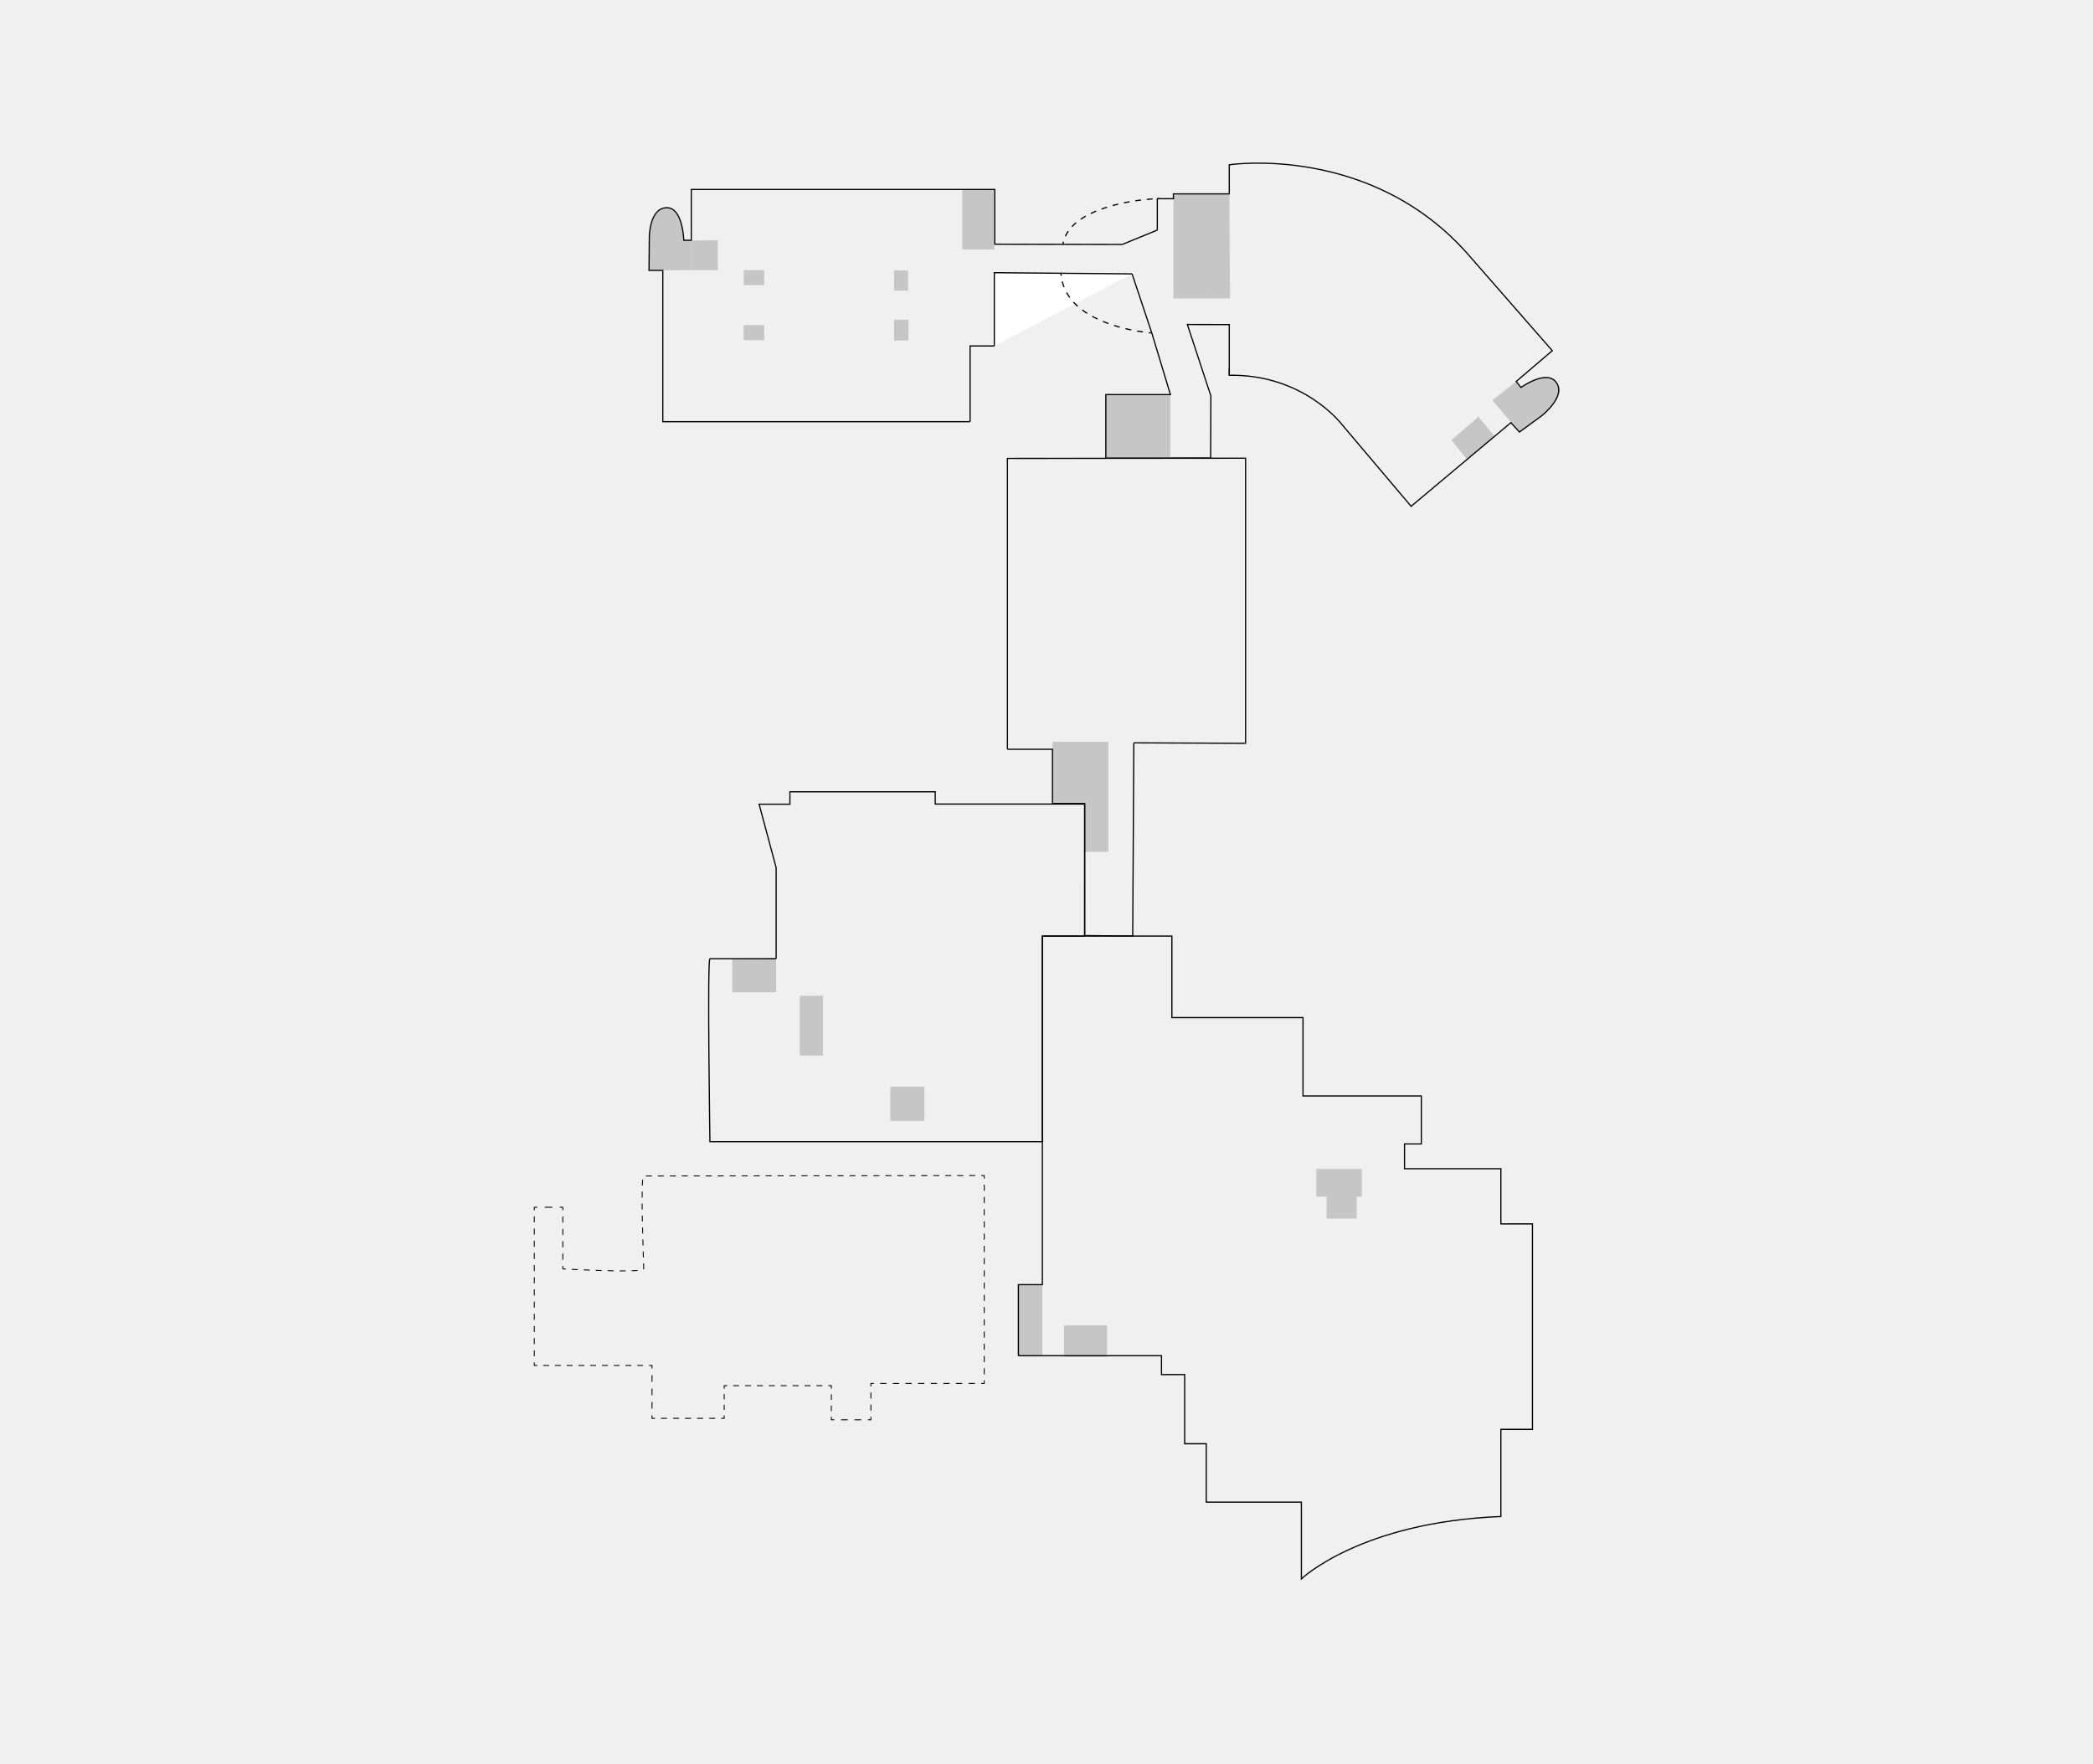
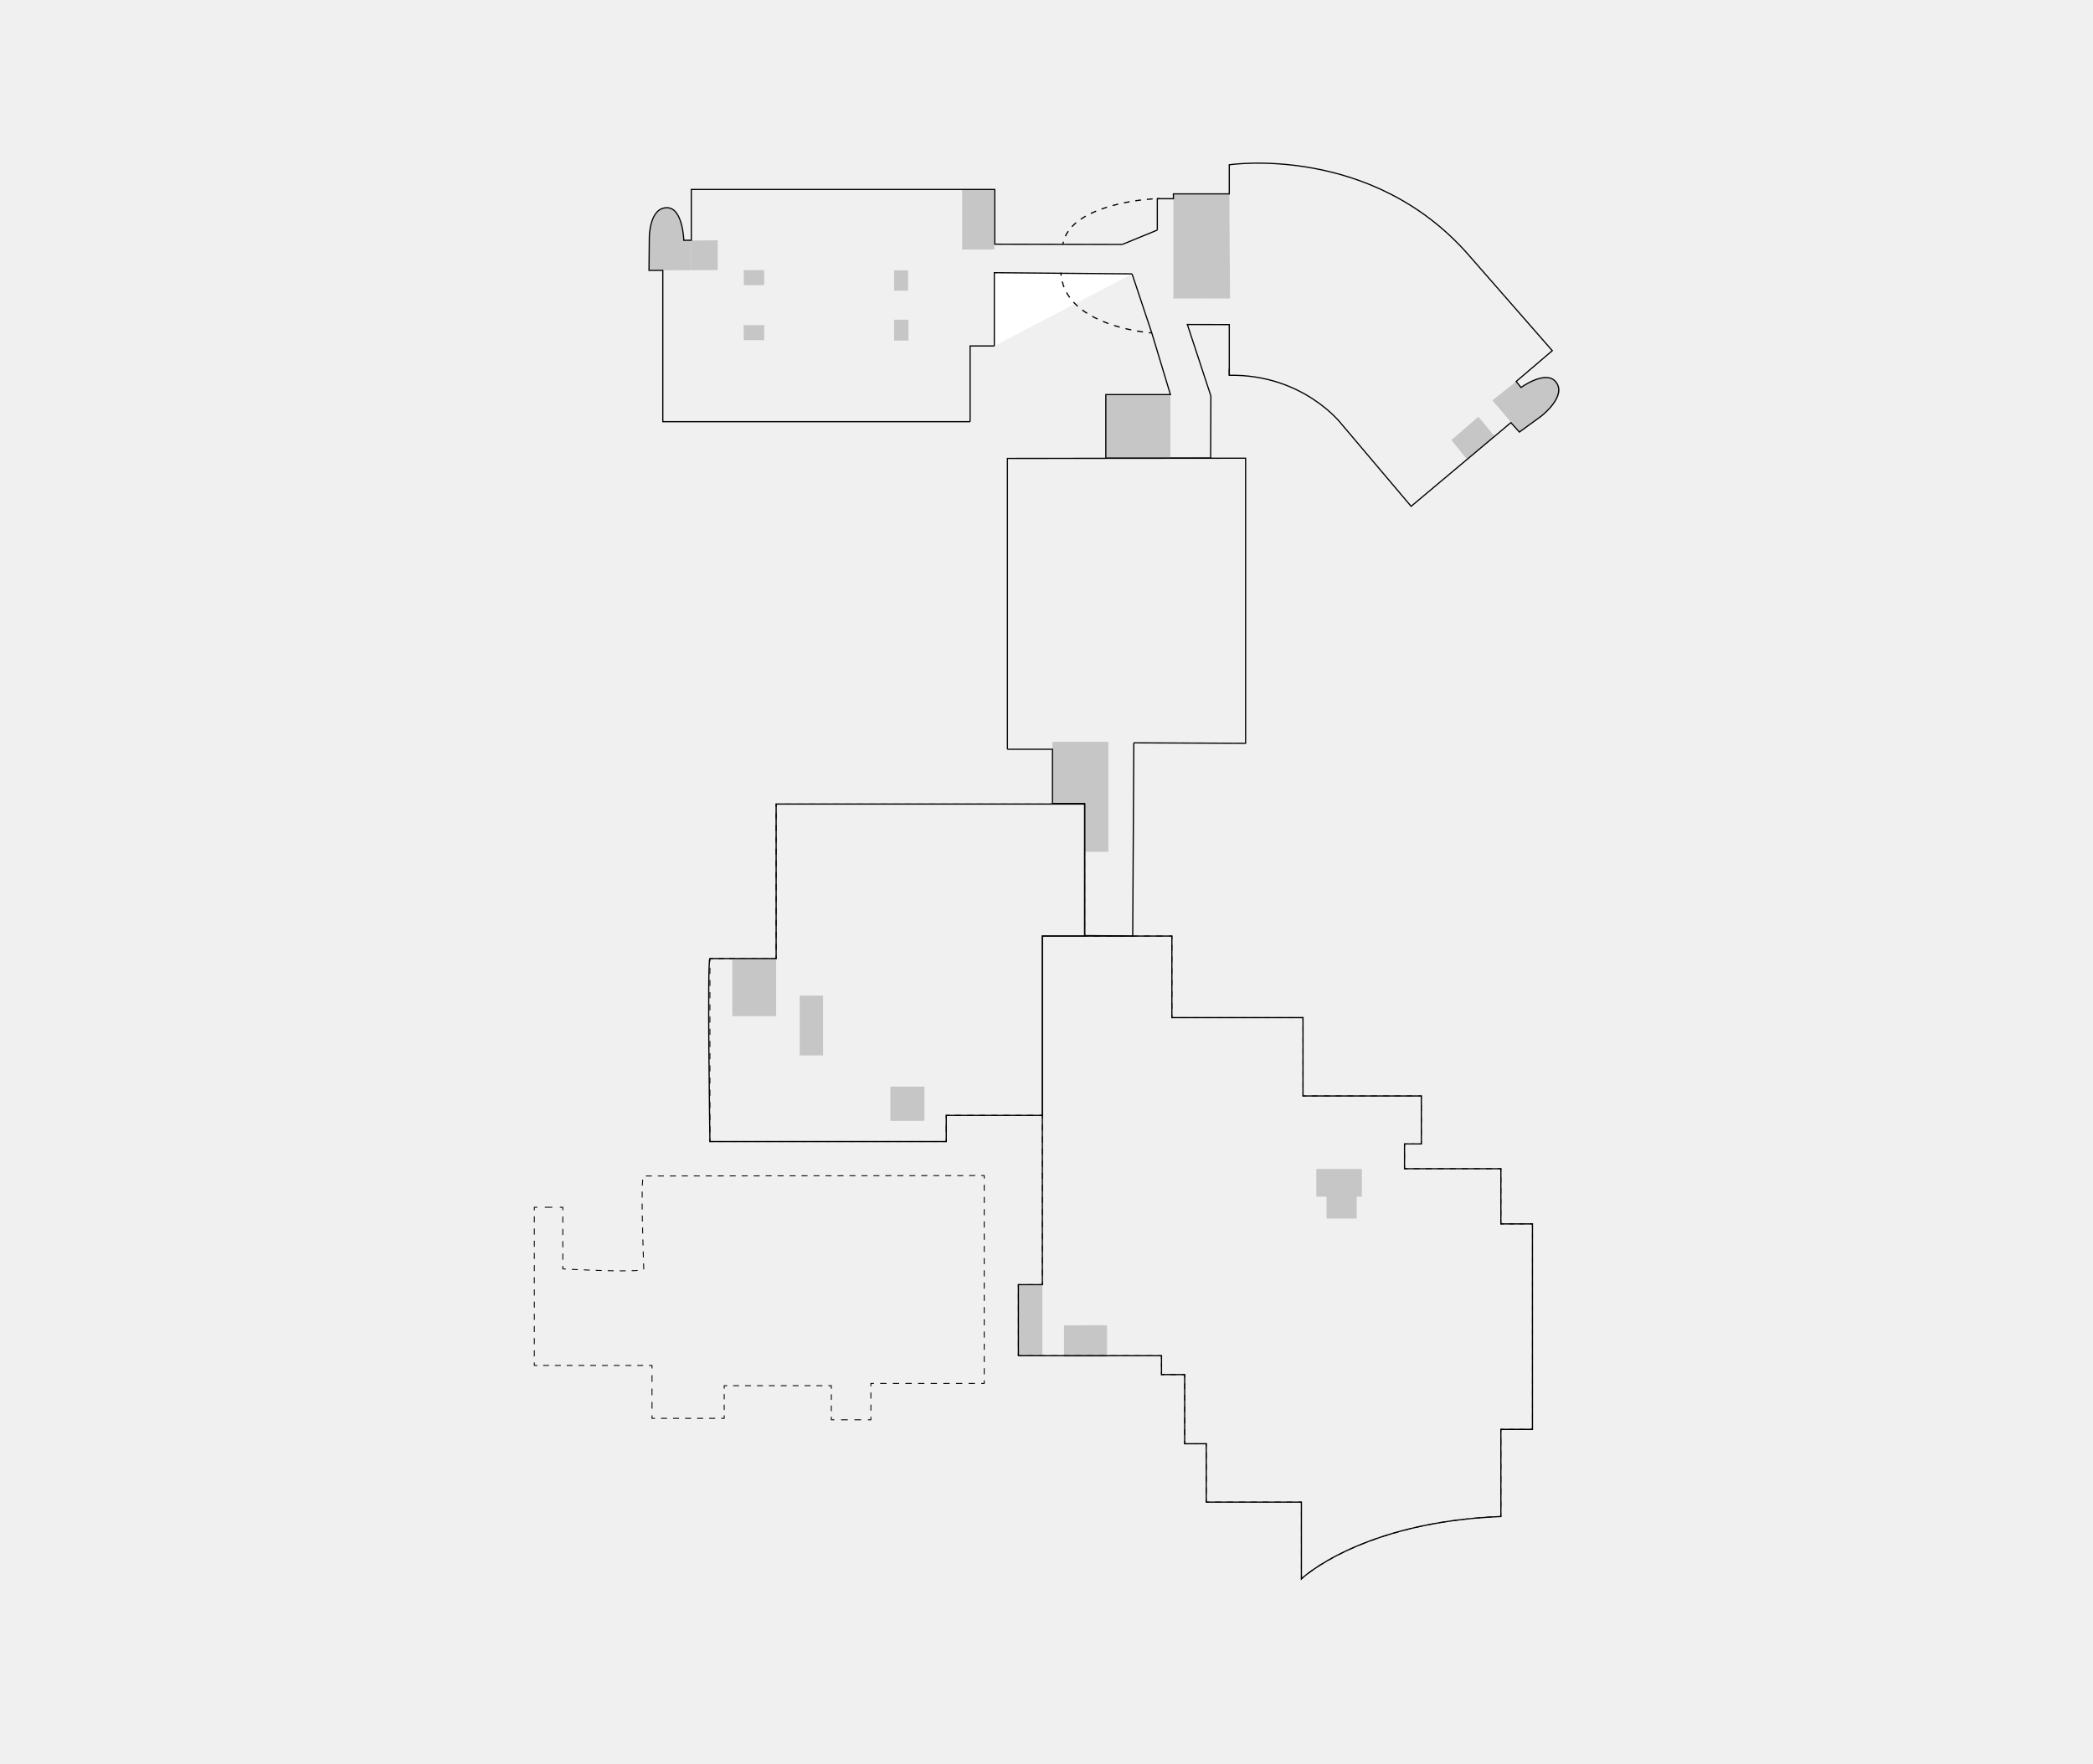
<svg xmlns="http://www.w3.org/2000/svg" viewBox="0 0 6973.28 5874.38">
  <defs>
    <style>
-       .cls-1, .cls-2, .cls-3, .cls-4, .cls-5, .cls-6, .cls-7, .cls-8, .cls-9, .cls-10, .cls-11, .cls-12, .cls-13, .cls-14, .cls-15, .cls-16, .cls-17, .cls-18, .cls-19 {
+       .cls-1 {
+         stroke-dasharray: 0 0 17.04 17.04;
+       }
+ 
+       .cls-1, .cls-2, .cls-3, .cls-4, .cls-5, .cls-6, .cls-7, .cls-8, .cls-9, .cls-10, .cls-11, .cls-12, .cls-13, .cls-14, .cls-15, .cls-16, .cls-17, .cls-18, .cls-19, .cls-20, .cls-21, .cls-22, .cls-23, .cls-24, .cls-25, .cls-26, .cls-27, .cls-28, .cls-29, .cls-30, .cls-31, .cls-32, .cls-33, .cls-34, .cls-35, .cls-36, .cls-37, .cls-38, .cls-39, .cls-40, .cls-41, .cls-42, .cls-43, .cls-44, .cls-45, .cls-46, .cls-47, .cls-48, .cls-49, .cls-50, .cls-51, .cls-52 {
        stroke: #000;
        stroke-miterlimit: 10;
      }

-       .cls-1, .cls-2, .cls-3, .cls-4, .cls-5, .cls-6, .cls-7, .cls-8, .cls-9, .cls-10, .cls-12, .cls-13, .cls-14, .cls-15, .cls-16, .cls-17, .cls-18, .cls-19 {
+       .cls-1, .cls-2, .cls-3, .cls-4, .cls-5, .cls-6, .cls-7, .cls-8, .cls-9, .cls-10, .cls-11, .cls-12, .cls-13, .cls-14, .cls-15, .cls-16, .cls-17, .cls-18, .cls-19, .cls-20, .cls-21, .cls-22, .cls-23, .cls-24, .cls-25, .cls-26, .cls-27, .cls-29, .cls-30, .cls-31, .cls-32, .cls-33, .cls-34, .cls-35, .cls-36, .cls-37, .cls-38, .cls-39, .cls-40, .cls-41, .cls-42, .cls-43, .cls-44, .cls-45, .cls-46, .cls-47, .cls-48, .cls-49, .cls-50, .cls-51, .cls-52 {
        fill: none;
      }

-       .cls-1, .cls-6, .cls-11, .cls-15 {
+       .cls-1, .cls-2, .cls-4, .cls-5, .cls-6, .cls-7, .cls-8, .cls-9, .cls-10, .cls-11, .cls-12, .cls-13, .cls-14, .cls-15, .cls-17, .cls-18, .cls-19, .cls-20, .cls-21, .cls-22, .cls-23, .cls-24, .cls-25, .cls-26, .cls-27, .cls-29, .cls-30, .cls-31, .cls-32, .cls-33, .cls-34, .cls-35, .cls-37, .cls-38, .cls-39, .cls-40, .cls-41, .cls-42, .cls-43, .cls-44, .cls-45, .cls-46, .cls-47, .cls-48, .cls-49, .cls-50, .cls-51, .cls-52 {
+         stroke-width: 3px;
+       }
+ 
+       .cls-2 {
+         stroke-dasharray: 0 0 19.68 19.68;
+       }
+ 
+       .cls-3, .cls-16, .cls-28, .cls-36 {
        stroke-width: 4px;
      }

-       .cls-2 {
+       .cls-4 {
        stroke-dasharray: 0 0 19.59 19.59;
      }

-       .cls-2, .cls-3, .cls-4, .cls-5, .cls-7, .cls-8, .cls-9, .cls-10, .cls-12, .cls-13, .cls-14, .cls-16, .cls-17, .cls-18, .cls-19 {
-         stroke-width: 3px;
-       }
- 
-       .cls-3 {
+       .cls-5 {
+         stroke-dasharray: 0 0 20.82 20.82;
+       }
+ 
+       .cls-6 {
+         stroke-dasharray: 0 0 19.79 19.79;
+       }
+ 
+       .cls-7 {
+         stroke-dasharray: 0 0 20.15 20.15;
+       }
+ 
+       .cls-8 {
        stroke-dasharray: 0 0 22.31 22.31;
      }

-       .cls-4 {
+       .cls-9 {
        stroke-dasharray: 0 0 22.35 22.35;
      }

-       .cls-5 {
+       .cls-10 {
        stroke-dasharray: 0 0 18.71 18.71;
      }

-       .cls-6 {
+       .cls-11 {
+         stroke-dasharray: 0 0 20.86 20.86;
+       }
+ 
+       .cls-12 {
+         stroke-dasharray: 0 0 19.13 19.13;
+       }
+ 
+       .cls-13 {
+         stroke-dasharray: 0 0 20.07 20.07;
+       }
+ 
+       .cls-14 {
+         stroke-dasharray: 0 0 19.86 19.86;
+       }
+ 
+       .cls-15 {
+         stroke-dasharray: 0 0 19.85 19.85;
+       }
+ 
+       .cls-16 {
        stroke-dasharray: 0 0 19.73 19.73;
      }

-       .cls-7 {
+       .cls-17 {
+         stroke-dasharray: 0 0 20.02 20.02;
+       }
+ 
+       .cls-18 {
        stroke-dasharray: 0 0 20.59 20.59;
      }

-       .cls-8 {
+       .cls-19 {
        stroke-dasharray: 0 0 17.75 17.75;
      }

-       .cls-10 {
+       .cls-20 {
+         stroke-dasharray: 0 0 19.97 19.97;
+       }
+ 
+       .cls-21 {
+         stroke-dasharray: 0 0 19.7 19.7;
+       }
+ 
+       .cls-23 {
        stroke-dasharray: 0 0 20.24 20.24;
      }

-       .cls-11 {
+       .cls-24 {
+         stroke-dasharray: 0 0 20.14 20.14;
+       }
+ 
+       .cls-25 {
+         stroke-dasharray: 0 0 19.8 19.8;
+       }
+ 
+       .cls-26 {
+         stroke-dasharray: 0 0 19.36 19.36;
+       }
+ 
+       .cls-27 {
+         stroke-dasharray: 0 0 18.54 18.54;
+       }
+ 
+       .cls-28 {
        fill: #fff;
      }

-       .cls-12 {
+       .cls-29 {
+         stroke-dasharray: 0 0 21.43 21.43;
+       }
+ 
+       .cls-30 {
        stroke-dasharray: 0 0 20.38 20.38;
      }

-       .cls-13 {
+       .cls-31 {
+         stroke-dasharray: 0 0 20.33 20.33;
+       }
+ 
+       .cls-32 {
        stroke-dasharray: 0 0 24.99 24.99;
      }

-       .cls-14 {
+       .cls-33 {
+         stroke-dasharray: 0 0 20.8 20.8;
+       }
+ 
+       .cls-34 {
        stroke-dasharray: 0 0 21.04 21.04;
      }

-       .cls-15 {
+       .cls-35 {
+         stroke-dasharray: 0 0 11.98 11.98;
+       }
+ 
+       .cls-36 {
        stroke-dasharray: 0 0 19.33 19.33;
      }

-       .cls-16 {
+       .cls-37 {
        stroke-dasharray: 0 0 20.05 20.05;
      }

-       .cls-17 {
+       .cls-38 {
+         stroke-dasharray: 0 0 14.3 14.3;
+       }
+ 
+       .cls-39 {
        stroke-dasharray: 0 0 19.82 19.82;
      }

-       .cls-18 {
+       .cls-40 {
+         stroke-dasharray: 0 0 22.44 22.44;
+       }
+ 
+       .cls-41 {
+         stroke-dasharray: 0 0 19.65 19.65;
+       }
+ 
+       .cls-42 {
        stroke-dasharray: 0 0 19.95 19.95;
      }

-       .cls-20 {
+       .cls-43 {
+         stroke-dasharray: 0 0 20.01 20.01;
+       }
+ 
+       .cls-44 {
+         stroke-dasharray: 0 0 18.2 18.2;
+       }
+ 
+       .cls-45 {
+         stroke-dasharray: 0 0 19.08 19.08;
+       }
+ 
+       .cls-46 {
+         stroke-dasharray: 0 0 19.91 19.91;
+       }
+ 
+       .cls-53 {
        fill: #c6c6c6;
      }

-       .cls-19 {
+       .cls-47 {
        stroke-dasharray: 0 0 20.28 20.28;
+       }
+ 
+       .cls-48 {
+         stroke-dasharray: 0 0 19.71 19.71;
+       }
+ 
+       .cls-49 {
+         stroke-dasharray: 0 0 17.31 17.31;
+       }
+ 
+       .cls-50 {
+         stroke-dasharray: 0 0 19.96 19.96;
+       }
+ 
+       .cls-51 {
+         stroke-dasharray: 0 0 19.38 19.38;
+       }
+ 
+       .cls-52 {
+         stroke-dasharray: 0 0 18.24 18.24;
      }
    </style>
  </defs>
  <g id="east_wing_ground" data-name="east wing ground">
    <g id="Layer_3" data-name="Layer 3">
-       <rect class="cls-20" x="3392.94" y="4280.01" width="79.92" height="236.77" />
-       <rect class="cls-20" x="4385.6" y="3894.65" width="151.83" height="92.35" />
-       <rect class="cls-20" x="4419.64" y="3978.12" width="100.62" height="81.69" />
-       <path class="cls-20" d="m3545.06,4520.33v-104.48s143.24-1.18,143.24,0v104.48h-143.24Z" />
+       <rect class="cls-53" x="3392.94" y="4280.01" width="79.92" height="236.77" />
+       <rect class="cls-53" x="4385.6" y="3894.65" width="151.83" height="92.35" />
+       <rect class="cls-53" x="4419.64" y="3978.12" width="100.62" height="81.69" />
+       <path class="cls-53" d="m3545.06,4520.33v-104.48s143.24-1.18,143.24,0v104.48h-143.24Z" />
    </g>
    <g id="Layer_2" data-name="Layer 2">
-       <path class="cls-1" d="m3392.94,4516.78v-236.77h79.92v-1161.36h431.52v271.7h436.84v261.05h394.22v159.81h-55.94v82.58h320.98v183.79h105.21v684.57h-105.21v290.34c-467.48,18.64-664.59,207.77-664.59,207.77v-255.71h-316.98v-194.45h-71.92v-230.41h-77.25v-62.89h-476.8" />
+       <path class="cls-3" d="m3392.94,4516.78v-236.77h79.92v-1161.36h431.52v271.7h436.84v261.05h394.22v159.81h-55.94v82.58h320.98v183.79h105.21v684.57h-105.21v290.34c-467.48,18.64-664.59,207.77-664.59,207.77v-255.71h-316.98v-194.45h-71.92v-230.41h-77.25v-62.89h-476.8" />
    </g>
  </g>
  <g id="perry_L2" data-name="perry L2">
    <g id="Layer_3-2" data-name="Layer 3">
-       <polyline class="cls-20" points="3506.56 2677.1 3506.56 2471.31 3692.77 2471.31 3692.77 2837.95 3613.8 2837.95 3613.8 2677.1" />
+       <polyline class="cls-53" points="3506.56 2677.1 3506.56 2471.31 3692.77 2471.31 3692.77 2837.95 3613.8 2837.95 3613.8 2677.1" />
    </g>
    <g id="Layer_2-2" data-name="Layer 2">
-       <polyline class="cls-1" points="3777.55 2474.89 3773.9 3118.65 3613.75 3116.99 3613.8 2677.1 3506.56 2677.1 3506.56 2496.33 3356.44 2496.33" />
-       <polyline class="cls-1" points="3356.44 2496.33 3356.44 1527.32 4149.97 1526.55 4149.97 2476.42 3777.55 2474.89" />
-     </g>
-   </g>
-   <g id="NW_WING_L1" data-name="NW WING L1">
+       <polyline class="cls-3" points="3777.55 2474.89 3773.9 3118.65 3613.75 3116.99 3613.8 2677.1 3506.56 2677.1 3506.56 2496.33 3356.44 2496.33" />
+       <polyline class="cls-3" points="3356.44 2496.33 3356.44 1527.32 4149.97 1526.55 4149.97 2476.42 3777.55 2474.89" />
+     </g>
+   </g>
+   <g id="LEVEL_1_DASH" data-name="LEVEL 1 DASH">
+     <g>
+       <line class="cls-22" x1="3613.75" y1="2839.8" x2="3613.75" y2="2849.8" />
+       <line class="cls-46" x1="3613.75" y1="2869.71" x2="3613.75" y2="3098.69" />
+       <polyline class="cls-22" points="3613.75 3108.65 3613.75 3118.65 3623.75 3118.65" />
+       <line class="cls-5" x1="3644.56" y1="3118.65" x2="3883.96" y2="3118.65" />
+       <polyline class="cls-22" points="3894.37 3118.65 3904.37 3118.65 3904.37 3128.65" />
+       <line class="cls-26" x1="3904.37" y1="3148.01" x2="3904.37" y2="3370.67" />
+       <polyline class="cls-22" points="3904.37 3380.35 3904.37 3390.35 3914.37 3390.35" />
+       <line class="cls-15" x1="3934.22" y1="3390.35" x2="4321.28" y2="3390.35" />
+       <polyline class="cls-22" points="4331.21 3390.35 4341.21 3390.35 4341.21 3400.35" />
+       <line class="cls-27" x1="4341.21" y1="3418.89" x2="4341.21" y2="3632.13" />
+       <polyline class="cls-22" points="4341.21 3641.4 4341.21 3651.4 4351.21 3651.4" />
+       <line class="cls-21" x1="4370.9" y1="3651.4" x2="4715.58" y2="3651.4" />
+       <polyline class="cls-22" points="4725.43 3651.4 4735.43 3651.4 4735.43 3661.4" />
+       <line class="cls-20" x1="4735.43" y1="3681.37" x2="4735.43" y2="3791.22" />
+       <polyline class="cls-22" points="4735.43 3801.21 4735.43 3811.21 4725.43 3811.21" />
+       <line class="cls-35" x1="4713.45" y1="3811.21" x2="4695.48" y2="3811.21" />
+       <polyline class="cls-22" points="4689.49 3811.21 4679.49 3811.21 4679.49 3821.21" />
+       <line class="cls-11" x1="4679.49" y1="3842.07" x2="4679.49" y2="3873.36" />
+       <polyline class="cls-22" points="4679.49 3883.79 4679.49 3893.79 4689.49 3893.79" />
+       <line class="cls-13" x1="4709.56" y1="3893.79" x2="4980.44" y2="3893.79" />
+       <polyline class="cls-22" points="4990.47 3893.79 5000.47 3893.79 5000.47 3903.79" />
+       <line class="cls-44" x1="5000.47" y1="3921.98" x2="5000.47" y2="4058.48" />
+       <polyline class="cls-22" points="5000.47 4067.58 5000.47 4077.58 5010.47 4077.58" />
+       <line class="cls-1" x1="5027.52" y1="4077.58" x2="5087.17" y2="4077.58" />
+       <polyline class="cls-22" points="5095.69 4077.58 5105.69 4077.58 5105.69 4087.58" />
+       <line class="cls-24" x1="5105.69" y1="4107.71" x2="5105.69" y2="4742.07" />
+       <polyline class="cls-22" points="5105.69 4752.14 5105.69 4762.14 5095.69 4762.14" />
+       <line class="cls-1" x1="5078.64" y1="4762.14" x2="5018.99" y2="4762.14" />
+       <polyline class="cls-22" points="5010.47 4762.14 5000.47 4762.14 5000.47 4772.14" />
+       <line class="cls-33" x1="5000.47" y1="4792.94" x2="5000.47" y2="5032.09" />
+       <path class="cls-22" d="m5000.47,5042.49v10c-3.34.13-6.67.28-9.99.43" />
+       <path class="cls-41" d="m4970.86,5053.92c-372.54,21.15-566.79,151.93-619.8,193.6" />
+       <path class="cls-22" d="m4343.42,5253.69c-5.05,4.21-7.54,6.57-7.54,6.57v-10" />
+       <line class="cls-29" x1="4335.89" y1="5228.83" x2="4335.89" y2="5025.26" />
+       <polyline class="cls-22" points="4335.89 5014.55 4335.89 5004.55 4325.89 5004.55" />
+       <line class="cls-25" x1="4306.09" y1="5004.55" x2="4038.8" y2="5004.55" />
+       <polyline class="cls-22" points="4028.9 5004.55 4018.9 5004.55 4018.9 4994.55" />
+       <line class="cls-51" x1="4018.9" y1="4975.16" x2="4018.9" y2="4829.79" />
+       <polyline class="cls-22" points="4018.9 4820.1 4018.9 4810.1 4008.9 4810.1" />
+       <line class="cls-49" x1="3991.6" y1="4810.1" x2="3965.64" y2="4810.1" />
+       <polyline class="cls-22" points="3956.99 4810.1 3946.99 4810.1 3946.99 4800.1" />
+       <line class="cls-12" x1="3946.99" y1="4780.97" x2="3946.99" y2="4599.25" />
+       <polyline class="cls-22" points="3946.99 4589.69 3946.99 4579.69 3936.99 4579.69" />
+       <line class="cls-45" x1="3917.9" y1="4579.69" x2="3889.27" y2="4579.69" />
+       <polyline class="cls-22" points="3879.73 4579.69 3869.73 4579.69 3869.73 4569.69" />
+       <line class="cls-38" x1="3869.73" y1="4555.39" x2="3869.73" y2="4533.95" />
+       <polyline class="cls-22" points="3869.73 4526.8 3869.73 4516.8 3859.73 4516.8" />
+       <line class="cls-14" x1="3839.87" y1="4516.8" x2="3412.87" y2="4516.8" />
+       <polyline class="cls-22" points="3402.94 4516.8 3392.94 4516.8 3392.94 4506.8" />
+       <line class="cls-48" x1="3392.94" y1="4487.09" x2="3392.94" y2="4299.86" />
+       <polyline class="cls-22" points="3392.94 4290.01 3392.94 4280.01 3402.94 4280.01" />
+       <line class="cls-50" x1="3422.89" y1="4280.01" x2="3452.83" y2="4280.01" />
+       <polyline class="cls-22" points="3462.81 4280.01 3472.81 4280.01 3472.81 4270.01" />
+       <line class="cls-7" x1="3472.81" y1="4249.86" x2="3472.81" y2="3736.05" />
+       <polyline class="cls-22" points="3472.81 3725.97 3472.81 3715.97 3462.81 3715.97" />
+       <line class="cls-43" x1="3442.8" y1="3715.97" x2="3172.64" y2="3715.97" />
+       <polyline class="cls-22" points="3162.64 3715.97 3152.64 3715.97 3152.64 3725.97" />
+       <line class="cls-40" x1="3152.64" y1="3748.41" x2="3152.64" y2="3782.07" />
+       <polyline class="cls-22" points="3152.64 3793.29 3152.64 3803.29 3142.64 3803.29" />
+       <line class="cls-2" x1="3122.96" y1="3803.29" x2="2385.07" y2="3803.29" />
+       <polyline class="cls-22" points="2375.24 3803.29 2365.24 3803.29 2365.24 3793.29" />
+       <line class="cls-31" x1="2365.24" y1="3772.96" x2="2365.24" y2="3213.75" />
+       <polyline class="cls-22" points="2365.24 3203.58 2365.24 3193.58 2375.24 3193.58" />
+       <line class="cls-52" x1="2393.47" y1="3193.58" x2="2566.72" y2="3193.58" />
+       <polyline class="cls-22" points="2575.84 3193.58 2585.84 3193.58 2585.84 3183.58" />
+       <line class="cls-6" x1="2585.84" y1="3163.8" x2="2585.84" y2="2698.84" />
+       <polyline class="cls-22" points="2585.84 2688.95 2585.84 2678.95 2595.84 2678.95" />
+       <line class="cls-17" x1="2615.85" y1="2678.95" x2="3486.56" y2="2678.95" />
+       <line class="cls-22" x1="3496.56" y1="2678.95" x2="3506.56" y2="2678.95" />
+     </g>
+     <g>
+       <path class="cls-22" d="m3269.14,3916.59c6.54,0,10-.01,10-.01v10" />
+       <line class="cls-30" x1="3279.14" y1="3946.96" x2="3279.14" y2="4588.81" />
+       <polyline class="cls-22" points="3279.14 4599 3279.14 4609 3269.14 4609" />
+       <line class="cls-34" x1="3248.1" y1="4609" x2="2922.04" y2="4609" />
+       <polyline class="cls-22" points="2911.52 4609 2901.52 4609 2901.52 4619" />
+       <line class="cls-23" x1="2901.52" y1="4639.24" x2="2901.52" y2="4710.07" />
+       <polyline class="cls-22" points="2901.52 4720.19 2901.52 4730.19 2891.52 4730.19" />
+       <line class="cls-9" x1="2869.17" y1="4730.19" x2="2790.95" y2="4730.19" />
+       <polyline class="cls-22" points="2779.78 4730.19 2769.78 4730.19 2769.78 4720.19" />
+       <line class="cls-10" x1="2769.78" y1="4701.48" x2="2769.78" y2="4636.01" />
+       <polyline class="cls-22" points="2769.78 4626.66 2769.78 4616.66 2759.78 4616.66" />
+       <line class="cls-39" x1="2739.96" y1="4616.66" x2="2432.75" y2="4616.66" />
+       <polyline class="cls-22" points="2422.84 4616.66 2412.84 4616.66 2412.84 4626.66" />
+       <line class="cls-19" x1="2412.84" y1="4644.41" x2="2412.84" y2="4706.55" />
+       <polyline class="cls-22" points="2412.84 4715.43 2412.84 4725.43 2402.84 4725.43" />
+       <line class="cls-37" x1="2382.79" y1="4725.43" x2="2192.35" y2="4725.43" />
+       <polyline class="cls-22" points="2182.33 4725.43 2172.33 4725.43 2172.33 4715.43" />
+       <line class="cls-8" x1="2172.33" y1="4693.12" x2="2172.33" y2="4570.42" />
+       <polyline class="cls-22" points="2172.33 4559.26 2172.33 4549.26 2162.33 4549.26" />
+       <line class="cls-4" x1="2142.74" y1="4549.26" x2="1799.95" y2="4549.26" />
+       <polyline class="cls-22" points="1790.16 4549.26 1780.16 4549.26 1780.16 4539.26" />
+       <line class="cls-47" x1="1780.16" y1="4518.98" x2="1780.16" y2="4042.42" />
+       <polyline class="cls-22" points="1780.16 4032.28 1780.16 4022.28 1790.16 4022.28" />
+       <line class="cls-32" x1="1815.15" y1="4022.28" x2="1852.64" y2="4022.28" />
+       <polyline class="cls-22" points="1865.14 4022.28 1875.14 4022.28 1875.14 4032.28" />
+       <line class="cls-18" x1="1875.14" y1="4052.87" x2="1875.14" y2="4207.27" />
+       <path class="cls-22" d="m1875.14,4217.56v10s3.61.2,9.98.52" />
+       <path class="cls-42" d="m1905.05,4229.07c70.21,3.35,239.71,10.22,239.71-1.51,0-14.79-12.18-309.45,0-309.45,11.21,0,963.72-1.3,1114.4-1.5" />
+     </g>
+   </g>
+   <g id="OCC_L2-L4" data-name="OCC L2-L4">
    <g id="Layer_3-3" data-name="Layer 3">
-       <polygon class="cls-20" points="2585.84 3191.74 2585.84 3305.7 2439.8 3305.7 2439.8 3194.04 2585.84 3191.74" />
-       <rect class="cls-20" x="2966.52" y="3620.68" width="113.36" height="114.13" />
+       <polygon class="cls-53" points="2391.31 800.53 2391.31 900.1 2303.23 900.1 2303.23 801.3 2391.31 800.53" />
+       <rect class="cls-53" x="3205.53" y="631.25" width="107.23" height="199.91" />
+       <path class="cls-53" d="m2477.7,900.1h68.43v49.96s-69.45,0-68.43,0,0-49.96,0-49.96Z" />
+       <rect class="cls-53" x="2477.69" y="1083.17" width="68.44" height="50.04" />
+       <rect class="cls-53" x="2978.8" y="1065.13" width="48" height="69.45" />
+       <rect class="cls-53" x="2978.8" y="900.87" width="46.72" height="67.66" />
+       <path class="cls-53" d="m2303.23,801.3h-25.02s-4.09-106.72-56.17-109.28-59.74,94.72-59.74,94.72v114.13l140.94-.77v-98.81h-.01Z" />
    </g>
    <g id="Layer_2-3" data-name="Layer 2">
-       <path class="cls-1" d="m3602.01,3118.98h-129.19v684.77h-1107.58s-9.19-609.7,0-609.7h220.6" />
-       <rect class="cls-20" x="2664.48" y="3317.61" width="77.62" height="199.15" />
-       <polyline class="cls-1" points="2585.84 3194.04 2585.84 2890.72 2529.16 2679.32 2631.8 2679.32 2631.8 2637.95 3115.88 2637.95 3115.88 2678.86 3613.75 2678.86 3613.75 2839.66 3613.75 2904.51 3613.75 3118.52 3602.01 3118.98 3602.01 3118.98" />
-     </g>
-   </g>
-   <g id="LEVEL_2_DASH" data-name="LEVEL 2 DASH">
-     <g>
-       <path class="cls-9" d="m3269.14,3916.59c6.54,0,10-.01,10-.01v10" />
-       <line class="cls-12" x1="3279.14" y1="3946.96" x2="3279.14" y2="4588.81" />
-       <polyline class="cls-9" points="3279.14 4599 3279.14 4609 3269.14 4609" />
-       <line class="cls-14" x1="3248.1" y1="4609" x2="2922.04" y2="4609" />
-       <polyline class="cls-9" points="2911.52 4609 2901.52 4609 2901.52 4619" />
-       <line class="cls-10" x1="2901.52" y1="4639.24" x2="2901.52" y2="4710.07" />
-       <polyline class="cls-9" points="2901.52 4720.19 2901.52 4730.19 2891.52 4730.19" />
-       <line class="cls-4" x1="2869.17" y1="4730.19" x2="2790.95" y2="4730.19" />
-       <polyline class="cls-9" points="2779.78 4730.19 2769.78 4730.19 2769.78 4720.19" />
-       <line class="cls-5" x1="2769.78" y1="4701.48" x2="2769.78" y2="4636.01" />
-       <polyline class="cls-9" points="2769.78 4626.66 2769.78 4616.66 2759.78 4616.66" />
-       <line class="cls-17" x1="2739.96" y1="4616.66" x2="2432.75" y2="4616.66" />
-       <polyline class="cls-9" points="2422.84 4616.66 2412.84 4616.66 2412.84 4626.66" />
-       <line class="cls-8" x1="2412.84" y1="4644.41" x2="2412.84" y2="4706.55" />
-       <polyline class="cls-9" points="2412.84 4715.43 2412.84 4725.43 2402.84 4725.43" />
-       <line class="cls-16" x1="2382.79" y1="4725.43" x2="2192.35" y2="4725.43" />
-       <polyline class="cls-9" points="2182.33 4725.43 2172.33 4725.43 2172.33 4715.43" />
-       <line class="cls-3" x1="2172.33" y1="4693.12" x2="2172.33" y2="4570.42" />
-       <polyline class="cls-9" points="2172.33 4559.26 2172.33 4549.26 2162.33 4549.26" />
-       <line class="cls-2" x1="2142.74" y1="4549.26" x2="1799.95" y2="4549.26" />
-       <polyline class="cls-9" points="1790.16 4549.26 1780.16 4549.26 1780.16 4539.26" />
-       <line class="cls-19" x1="1780.16" y1="4518.98" x2="1780.16" y2="4042.42" />
-       <polyline class="cls-9" points="1780.16 4032.28 1780.16 4022.28 1790.16 4022.28" />
-       <line class="cls-13" x1="1815.15" y1="4022.28" x2="1852.64" y2="4022.28" />
-       <polyline class="cls-9" points="1865.14 4022.28 1875.14 4022.28 1875.14 4032.28" />
-       <line class="cls-7" x1="1875.14" y1="4052.87" x2="1875.14" y2="4207.27" />
-       <path class="cls-9" d="m1875.14,4217.56v10s3.61.2,9.98.52" />
-       <path class="cls-18" d="m1905.05,4229.07c70.21,3.35,239.71,10.22,239.71-1.51,0-14.79-12.18-309.45,0-309.45,11.21,0,963.72-1.3,1114.4-1.5" />
-     </g>
-   </g>
-   <g id="OCC_L2-L4" data-name="OCC L2-L4">
+       <path class="cls-3" d="m3738.99,814.45l-424.7-.9v-182.3h-1011.06v169.28h-25.02s-2.91-108.47-56.17-108.51c-59.74-.05-58.72,101.11-58.72,101.11l-1.02,107.74h45.96v504h1023.83" />
+       <polyline class="cls-28" points="3312.76 1152.62 3312.76 908.53 3771.73 912.49" />
+       <polyline class="cls-3" points="3312.76 1152.62 3232.08 1152.62 3232.08 1404.87" />
+     </g>
+   </g>
+   <g id="MOB_L2" data-name="MOB L2">
    <g id="Layer_3-4" data-name="Layer 3">
-       <polygon class="cls-20" points="2391.31 800.53 2391.31 900.1 2303.23 900.1 2303.23 801.3 2391.31 800.53" />
-       <rect class="cls-20" x="3205.53" y="631.25" width="107.23" height="199.91" />
-       <path class="cls-20" d="m2477.7,900.1h68.43v49.96s-69.45,0-68.43,0,0-49.96,0-49.96Z" />
-       <rect class="cls-20" x="2477.69" y="1083.17" width="68.44" height="50.04" />
-       <rect class="cls-20" x="2978.8" y="1065.13" width="48" height="69.45" />
-       <rect class="cls-20" x="2978.8" y="900.87" width="46.72" height="67.66" />
-       <path class="cls-20" d="m2303.23,801.3h-25.02s-4.09-106.72-56.17-109.28-59.74,94.72-59.74,94.72v114.13l140.94-.77v-98.81h-.01Z" />
+       <polygon class="cls-53" points="3909.46 645.94 3909.46 994.45 4018.99 994.45 4018.99 740.15 4094.31 740.15 4095.59 645.94 3909.46 645.94" />
+       <path class="cls-53" d="m4979.35,1453.8c.45-.38-53.73-65.39-53.73-65.39l-89.87,77.62,51.88,64.7,91.72-76.93h0Z" />
+       <path class="cls-53" d="m5051.5,1270.96l16.09,19.91s72-61.27,116.17-18.38-43.86,109.97-43.86,109.97l-77.67,57.01-90.09-105.61,79.37-62.9h0Z" />
+       <rect class="cls-53" x="3684.27" y="1314.62" width="215.23" height="211.4" />
+       <polyline class="cls-53" points="4018.99 994.45 4095.59 994.45 4098.22 994.45 4095.59 645.94 3998.15 720.74 4018.22 987.56" />
    </g>
    <g id="Layer_2-4" data-name="Layer 2">
-       <path class="cls-1" d="m3738.99,814.45l-424.7-.9v-182.3h-1011.06v169.28h-25.02s-2.91-108.47-56.17-108.51c-59.74-.05-58.72,101.11-58.72,101.11l-1.02,107.74h45.96v504h1023.83" />
-       <polyline class="cls-11" points="3312.76 1152.62 3312.76 908.53 3771.73 912.49" />
-       <polyline class="cls-1" points="3312.76 1152.62 3232.08 1152.62 3232.08 1404.87" />
-     </g>
-   </g>
-   <g id="MOB_L2" data-name="MOB L2">
+       <line class="cls-3" x1="4095.59" y1="1228.07" x2="4095.59" y2="1250.27" />
+       <polyline class="cls-3" points="3837.46 1109.34 3899.5 1314.62 3684.27 1314.62 3684.27 1526.03 4033.54 1526.03 4034.31 1319.22" />
+       <g>
+         <path class="cls-3" d="m3534.64,908.53c.19,3.38.48,6.7.86,9.96" />
+         <path class="cls-16" d="m3539.02,937.91c31.77,128.1,217.27,161.72,278.7,169.39" />
+         <path class="cls-3" d="m3827.51,1108.43c6.38.67,9.95.91,9.95.91" />
+       </g>
+       <line class="cls-3" x1="3738.99" y1="814.45" x2="3855.84" y2="766.45" />
+       <line class="cls-3" x1="3855.84" y1="662.03" x2="3855.84" y2="766.45" />
+       <g>
+         <path class="cls-3" d="m3855.84,662.03c-4.34,0,12.03,0,3.65,0" />
+         <path class="cls-36" d="m3840.17,662.65c-63.61,4.01-257.24,29.67-294.3,133.3" />
+         <path class="cls-3" d="m3543.04,805.19c-.82,3.19-1.49,6.46-2.02,9.79" />
+       </g>
+       <path class="cls-3" d="m4034.31,1319.22l-78.34-238.05,139.61.35v168.77c248.17-3.83,374.55,163.15,374.55,163.15l231.32,273.45,332.43-278.81,28.34,31.4,73.53-53.62s87.57-67.91,46.72-114.89c-33.7-38.75-114.89,19.91-114.89,19.91l-16.09-19.91,120.26-102.64-277.28-317.11c-325.28-373.79-798.89-302.18-798.89-302.18v96.9h-186.13v16.09h-53.61" />
+     </g>
+     <line class="cls-3" x1="3771.73" y1="912.49" x2="3837.46" y2="1109.34" />
+   </g>
+   <g id="nw_wing_BASEMENT" data-name="nw wing BASEMENT">
    <g id="Layer_3-5" data-name="Layer 3">
-       <polygon class="cls-20" points="3909.46 645.94 3909.46 994.45 4018.99 994.45 4018.99 740.15 4094.31 740.15 4095.59 645.94 3909.46 645.94" />
-       <path class="cls-20" d="m4979.35,1453.8c.45-.38-53.73-65.39-53.73-65.39l-89.87,77.62,51.88,64.7,91.72-76.93h0Z" />
-       <path class="cls-20" d="m5051.5,1270.96l16.09,19.91s72-61.27,116.17-18.38-43.86,109.97-43.86,109.97l-77.67,57.01-90.09-105.61,79.37-62.9h0Z" />
-       <rect class="cls-20" x="3684.27" y="1314.62" width="215.23" height="211.4" />
-       <polyline class="cls-20" points="4018.99 994.45 4095.59 994.45 4098.22 994.45 4095.59 645.94 3998.15 720.74 4018.22 987.56" />
+       <rect class="cls-53" x="2439.8" y="3193.58" width="146.04" height="192" />
+       <rect class="cls-53" x="2966.52" y="3620.22" width="113.36" height="114.13" />
    </g>
    <g id="Layer_2-5" data-name="Layer 2">
-       <line class="cls-1" x1="4095.59" y1="1228.07" x2="4095.59" y2="1250.27" />
-       <polyline class="cls-1" points="3837.46 1109.34 3899.5 1314.62 3684.27 1314.62 3684.27 1526.03 4033.54 1526.03 4034.31 1319.22" />
-       <g>
-         <path class="cls-1" d="m3534.64,908.53c.19,3.38.48,6.7.86,9.96" />
-         <path class="cls-6" d="m3539.02,937.91c31.77,128.1,217.27,161.72,278.7,169.39" />
-         <path class="cls-1" d="m3827.51,1108.43c6.38.67,9.95.91,9.95.91" />
-       </g>
-       <line class="cls-1" x1="3738.99" y1="814.45" x2="3855.84" y2="766.45" />
-       <line class="cls-1" x1="3855.84" y1="662.03" x2="3855.84" y2="766.45" />
-       <g>
-         <path class="cls-1" d="m3855.84,662.03c-4.34,0,12.03,0,3.65,0" />
-         <path class="cls-15" d="m3840.17,662.65c-63.61,4.01-257.24,29.67-294.3,133.3" />
-         <path class="cls-1" d="m3543.04,805.19c-.82,3.19-1.49,6.46-2.02,9.79" />
-       </g>
-       <path class="cls-1" d="m4034.31,1319.22l-78.34-238.05,139.61.35v168.77c248.17-3.83,374.55,163.15,374.55,163.15l231.32,273.45,332.43-278.81,28.34,31.4,73.53-53.62s87.57-67.91,46.72-114.89c-33.7-38.75-114.89,19.91-114.89,19.91l-16.09-19.91,120.26-102.64-277.28-317.11c-325.28-373.79-798.89-302.18-798.89-302.18v96.9h-186.13v16.09h-53.61" />
-     </g>
-     <line class="cls-1" x1="3771.73" y1="912.49" x2="3837.46" y2="1109.34" />
+       <path class="cls-3" d="m3613.75,3118.52h-140.94v597.45h-320.17v87.32h-787.4s-9.19-609.7,0-609.7h220.6v-514.73h1027.91v438.13" />
+       <rect class="cls-53" x="2664.48" y="3317.15" width="77.62" height="199.15" />
+     </g>
  </g>
</svg>
